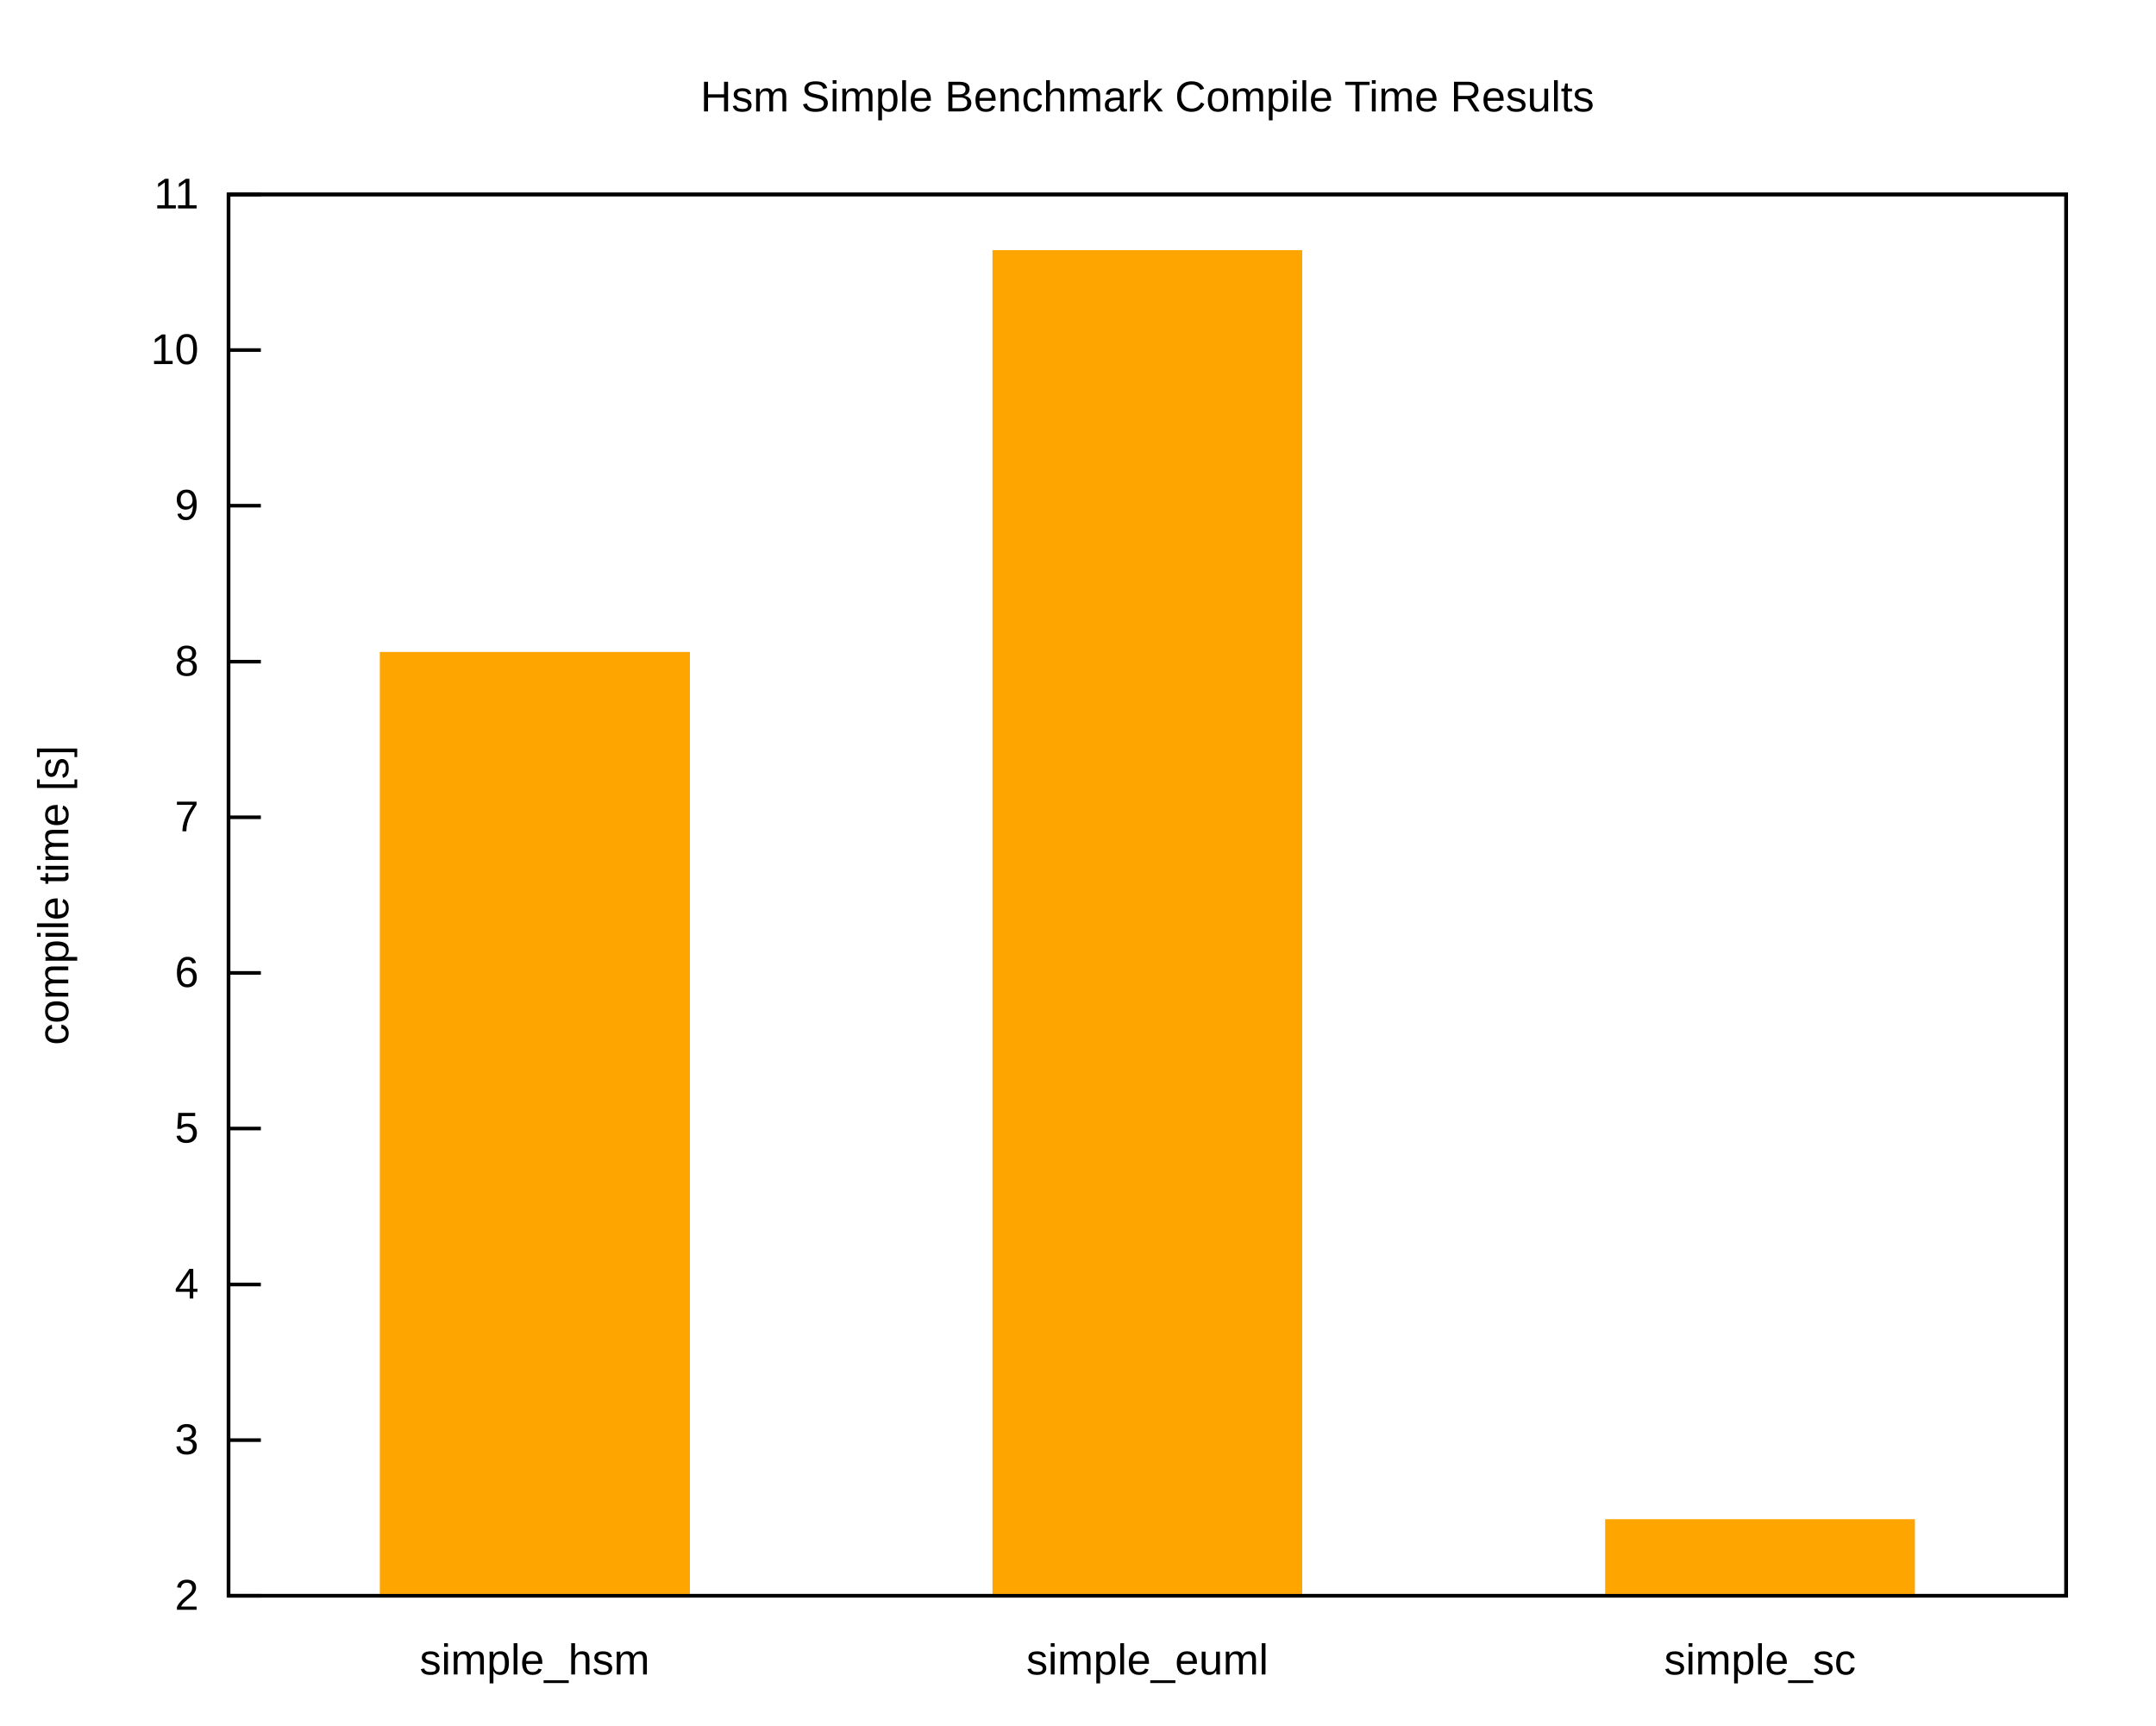
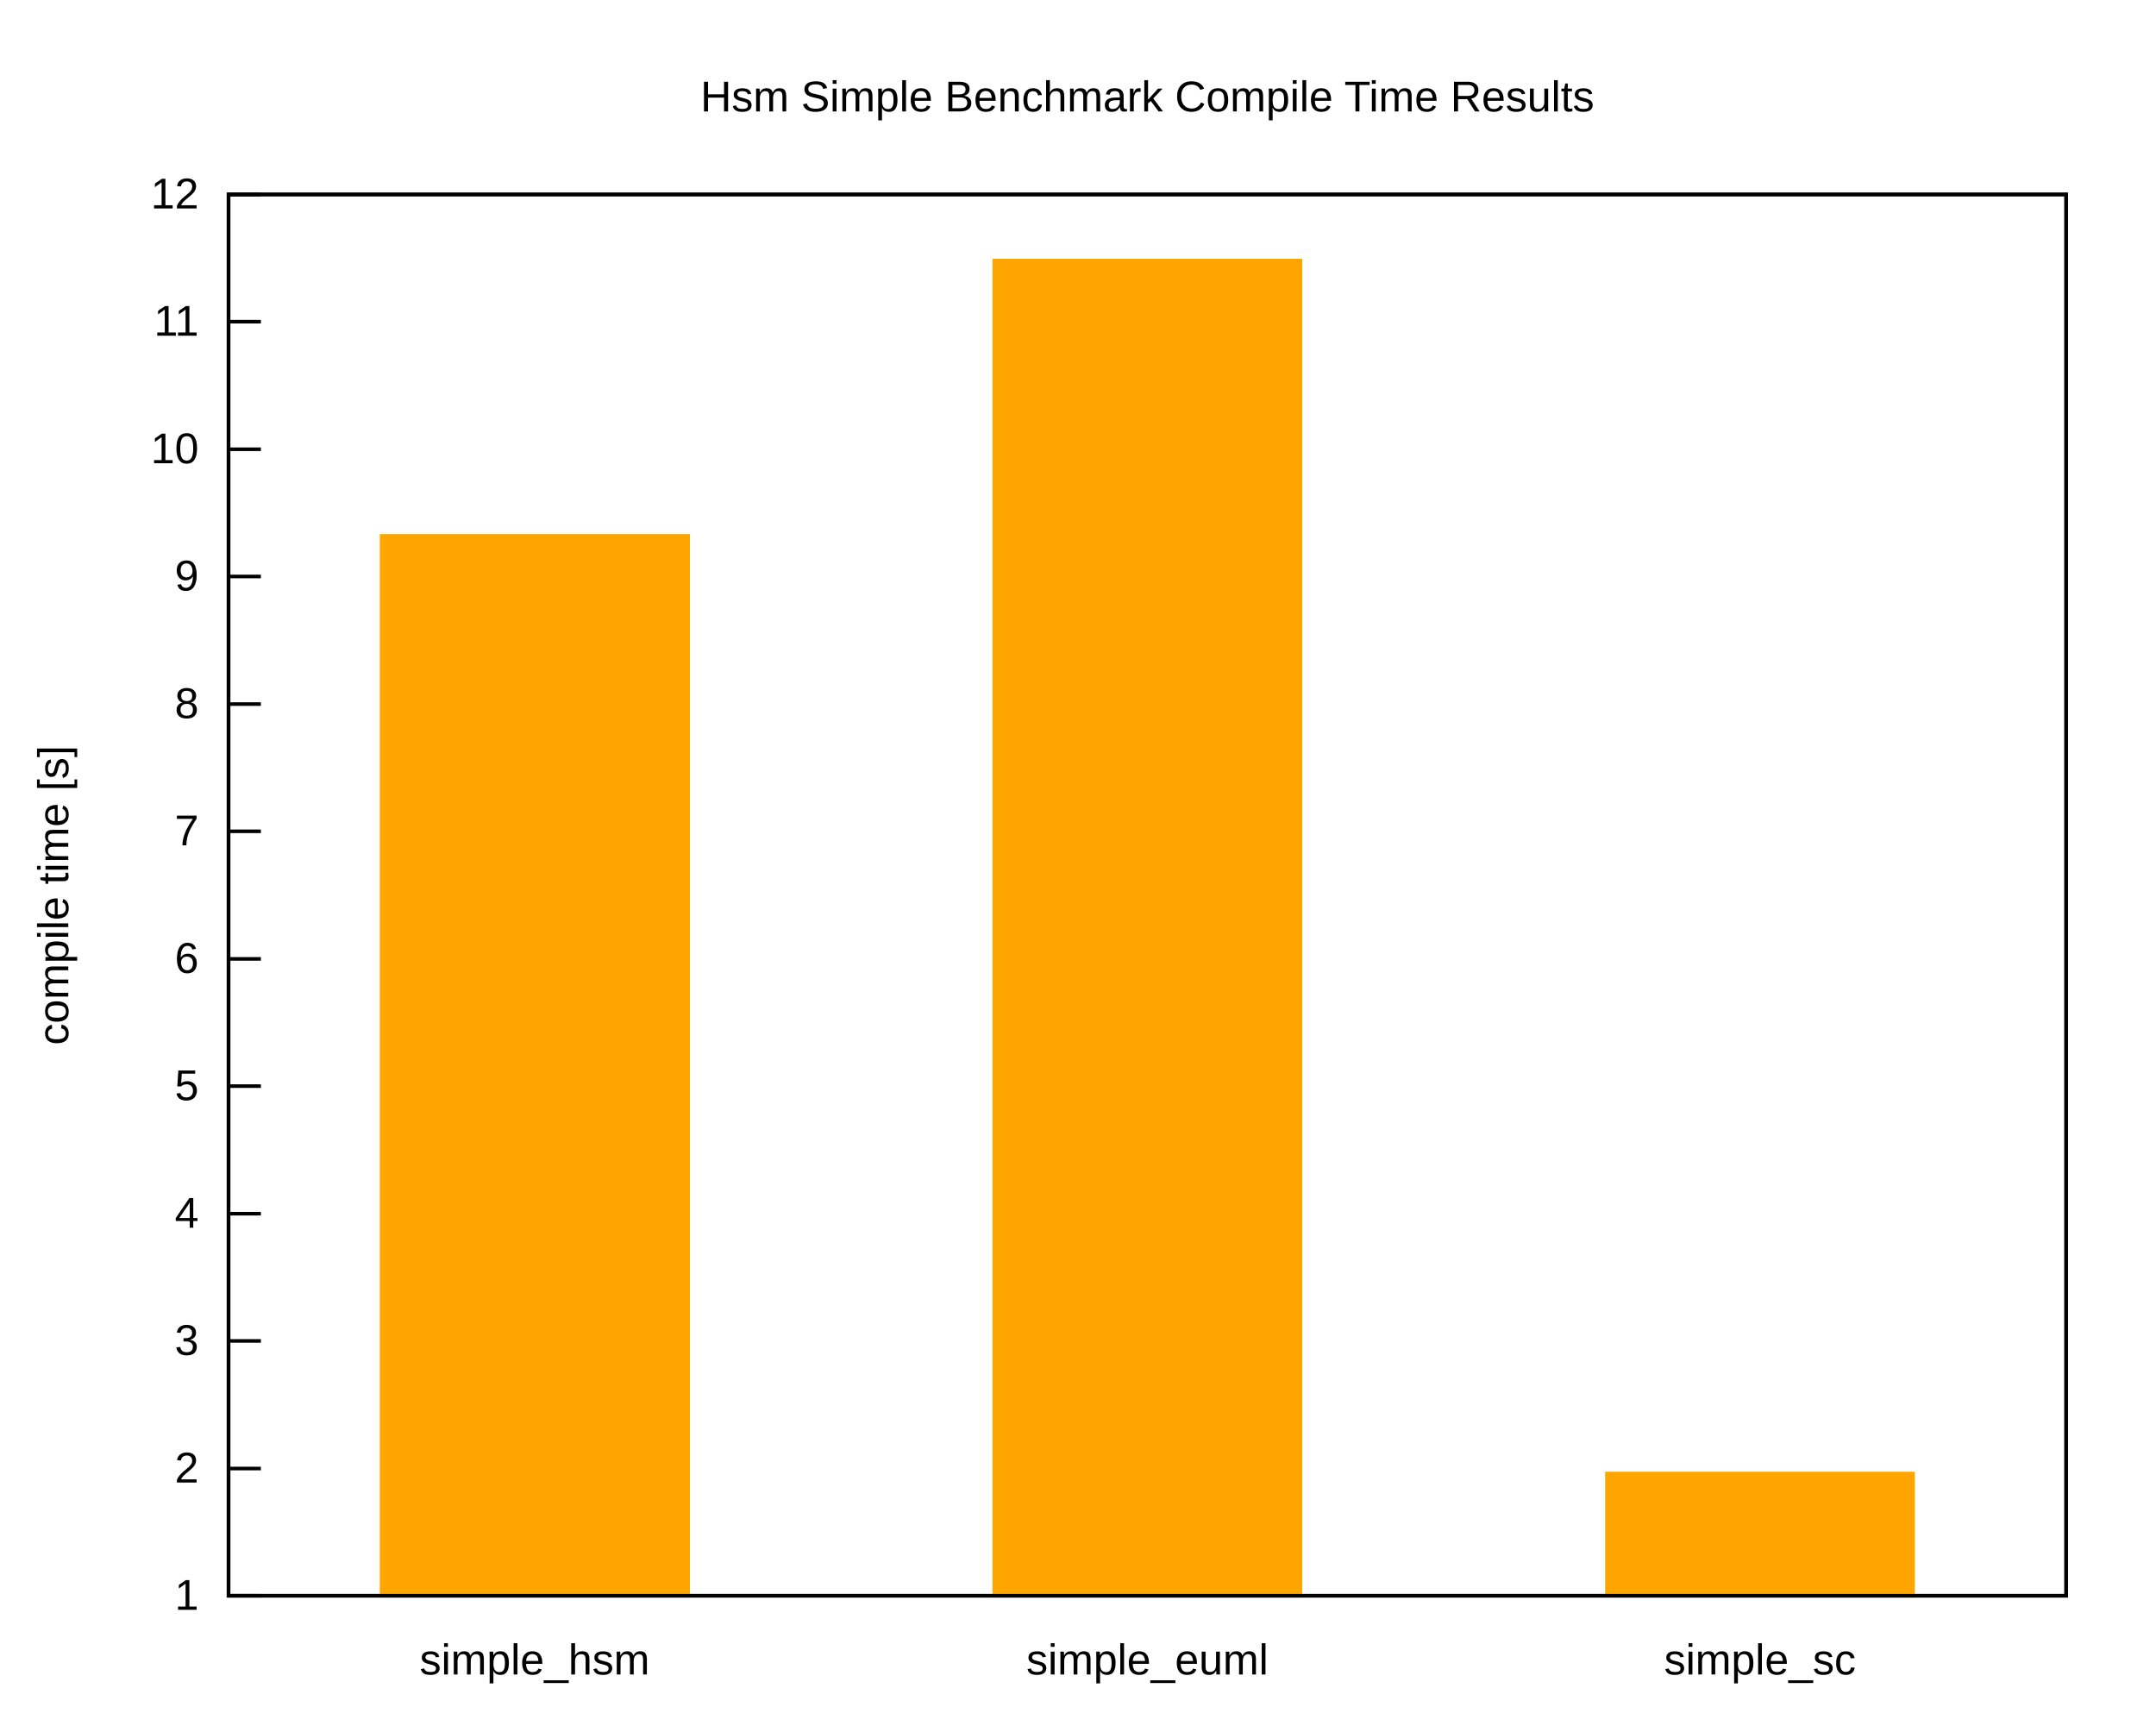
<svg xmlns="http://www.w3.org/2000/svg" xmlns:xlink="http://www.w3.org/1999/xlink" width="600" height="480" viewBox="0 0 600 480">
  <g id="gnuplot_canvas">
    <rect x="0" y="0" width="600" height="480" fill="none" />
    <defs>
      <circle id="gpDot" r="0.5" stroke-width="0.5" stroke="currentColor" />
      <path id="gpPt0" stroke-width="0.222" stroke="currentColor" d="M-1,0 h2 M0,-1 v2" />
      <path id="gpPt1" stroke-width="0.222" stroke="currentColor" d="M-1,-1 L1,1 M1,-1 L-1,1" />
      <path id="gpPt2" stroke-width="0.222" stroke="currentColor" d="M-1,0 L1,0 M0,-1 L0,1 M-1,-1 L1,1 M-1,1 L1,-1" />
      <rect id="gpPt3" stroke-width="0.222" stroke="currentColor" x="-1" y="-1" width="2" height="2" />
      <rect id="gpPt4" stroke-width="0.222" stroke="currentColor" fill="currentColor" x="-1" y="-1" width="2" height="2" />
      <circle id="gpPt5" stroke-width="0.222" stroke="currentColor" cx="0" cy="0" r="1" />
      <use xlink:href="#gpPt5" id="gpPt6" fill="currentColor" stroke="none" />
      <path id="gpPt7" stroke-width="0.222" stroke="currentColor" d="M0,-1.33 L-1.33,0.67 L1.33,0.67 z" />
      <use xlink:href="#gpPt7" id="gpPt8" fill="currentColor" stroke="none" />
      <use xlink:href="#gpPt7" id="gpPt9" stroke="currentColor" transform="rotate(180)" />
      <use xlink:href="#gpPt9" id="gpPt10" fill="currentColor" stroke="none" />
      <use xlink:href="#gpPt3" id="gpPt11" stroke="currentColor" transform="rotate(45)" />
      <use xlink:href="#gpPt11" id="gpPt12" fill="currentColor" stroke="none" />
      <path id="gpPt13" stroke-width="0.222" stroke="currentColor" d="M0,1.330 L1.265,0.411 L0.782,-1.067 L-0.782,-1.076 L-1.265,0.411 z" />
      <use xlink:href="#gpPt13" id="gpPt14" fill="currentColor" stroke="none" />
      <filter id="textbox" filterUnits="objectBoundingBox" x="0" y="0" height="1" width="1">
        <feFlood flood-color="white" flood-opacity="1" result="bgnd" />
        <feComposite in="SourceGraphic" in2="bgnd" operator="atop" />
      </filter>
      <filter id="greybox" filterUnits="objectBoundingBox" x="0" y="0" height="1" width="1">
        <feFlood flood-color="lightgrey" flood-opacity="1" result="grey" />
        <feComposite in="SourceGraphic" in2="grey" operator="atop" />
      </filter>
    </defs>
    <g fill="none" color="white" stroke="currentColor" stroke-width="1.00" stroke-linecap="butt" stroke-linejoin="miter">
</g>
    <g fill="none" color="black" stroke="currentColor" stroke-width="1.00" stroke-linecap="butt" stroke-linejoin="miter">
      <path stroke="black" d="M63.6,444.0 L72.6,444.0  " />
      <g transform="translate(55.3,447.9)" stroke="none" fill="black" font-family="Arial" font-size="12.00" text-anchor="end">
+         <text> 1</text>
+       </g>
+     </g>
+     <g fill="none" color="black" stroke="currentColor" stroke-width="1.00" stroke-linecap="butt" stroke-linejoin="miter">
+       <path stroke="black" d="M63.6,408.6 L72.6,408.6  " />
+       <g transform="translate(55.3,412.5)" stroke="none" fill="black" font-family="Arial" font-size="12.00" text-anchor="end">
        <text> 2</text>
      </g>
    </g>
    <g fill="none" color="black" stroke="currentColor" stroke-width="1.00" stroke-linecap="butt" stroke-linejoin="miter">
-       <path stroke="black" d="M63.6,400.7 L72.6,400.7  " />
-       <g transform="translate(55.3,404.6)" stroke="none" fill="black" font-family="Arial" font-size="12.00" text-anchor="end">
+       <path stroke="black" d="M63.6,373.1 L72.6,373.1  " />
+       <g transform="translate(55.3,377.0)" stroke="none" fill="black" font-family="Arial" font-size="12.00" text-anchor="end">
        <text> 3</text>
      </g>
    </g>
    <g fill="none" color="black" stroke="currentColor" stroke-width="1.00" stroke-linecap="butt" stroke-linejoin="miter">
-       <path stroke="black" d="M63.6,357.4 L72.6,357.4  " />
-       <g transform="translate(55.3,361.3)" stroke="none" fill="black" font-family="Arial" font-size="12.00" text-anchor="end">
+       <path stroke="black" d="M63.6,337.7 L72.6,337.7  " />
+       <g transform="translate(55.3,341.6)" stroke="none" fill="black" font-family="Arial" font-size="12.00" text-anchor="end">
        <text> 4</text>
      </g>
    </g>
    <g fill="none" color="black" stroke="currentColor" stroke-width="1.00" stroke-linecap="butt" stroke-linejoin="miter">
-       <path stroke="black" d="M63.6,314.0 L72.6,314.0  " />
-       <g transform="translate(55.3,317.9)" stroke="none" fill="black" font-family="Arial" font-size="12.00" text-anchor="end">
+       <path stroke="black" d="M63.6,302.2 L72.6,302.2  " />
+       <g transform="translate(55.3,306.1)" stroke="none" fill="black" font-family="Arial" font-size="12.00" text-anchor="end">
        <text> 5</text>
      </g>
    </g>
    <g fill="none" color="black" stroke="currentColor" stroke-width="1.00" stroke-linecap="butt" stroke-linejoin="miter">
-       <path stroke="black" d="M63.6,270.7 L72.6,270.7  " />
-       <g transform="translate(55.3,274.6)" stroke="none" fill="black" font-family="Arial" font-size="12.00" text-anchor="end">
+       <path stroke="black" d="M63.6,266.8 L72.6,266.8  " />
+       <g transform="translate(55.3,270.7)" stroke="none" fill="black" font-family="Arial" font-size="12.00" text-anchor="end">
        <text> 6</text>
      </g>
    </g>
    <g fill="none" color="black" stroke="currentColor" stroke-width="1.00" stroke-linecap="butt" stroke-linejoin="miter">
-       <path stroke="black" d="M63.6,227.4 L72.6,227.4  " />
-       <g transform="translate(55.3,231.3)" stroke="none" fill="black" font-family="Arial" font-size="12.00" text-anchor="end">
+       <path stroke="black" d="M63.6,231.3 L72.6,231.3  " />
+       <g transform="translate(55.3,235.2)" stroke="none" fill="black" font-family="Arial" font-size="12.00" text-anchor="end">
        <text> 7</text>
      </g>
    </g>
    <g fill="none" color="black" stroke="currentColor" stroke-width="1.00" stroke-linecap="butt" stroke-linejoin="miter">
-       <path stroke="black" d="M63.6,184.1 L72.6,184.1  " />
-       <g transform="translate(55.3,188.0)" stroke="none" fill="black" font-family="Arial" font-size="12.00" text-anchor="end">
+       <path stroke="black" d="M63.6,195.9 L72.6,195.9  " />
+       <g transform="translate(55.3,199.8)" stroke="none" fill="black" font-family="Arial" font-size="12.00" text-anchor="end">
        <text> 8</text>
      </g>
    </g>
    <g fill="none" color="black" stroke="currentColor" stroke-width="1.00" stroke-linecap="butt" stroke-linejoin="miter">
-       <path stroke="black" d="M63.6,140.7 L72.6,140.7  " />
-       <g transform="translate(55.3,144.6)" stroke="none" fill="black" font-family="Arial" font-size="12.00" text-anchor="end">
+       <path stroke="black" d="M63.6,160.4 L72.6,160.4  " />
+       <g transform="translate(55.3,164.3)" stroke="none" fill="black" font-family="Arial" font-size="12.00" text-anchor="end">
        <text> 9</text>
      </g>
    </g>
    <g fill="none" color="black" stroke="currentColor" stroke-width="1.00" stroke-linecap="butt" stroke-linejoin="miter">
-       <path stroke="black" d="M63.6,97.4 L72.6,97.4  " />
-       <g transform="translate(55.3,101.3)" stroke="none" fill="black" font-family="Arial" font-size="12.00" text-anchor="end">
+       <path stroke="black" d="M63.6,125.0 L72.6,125.0  " />
+       <g transform="translate(55.3,128.9)" stroke="none" fill="black" font-family="Arial" font-size="12.00" text-anchor="end">
        <text> 10</text>
+       </g>
+     </g>
+     <g fill="none" color="black" stroke="currentColor" stroke-width="1.00" stroke-linecap="butt" stroke-linejoin="miter">
+       <path stroke="black" d="M63.6,89.5 L72.6,89.5  " />
+       <g transform="translate(55.3,93.4)" stroke="none" fill="black" font-family="Arial" font-size="12.00" text-anchor="end">
+         <text> 11</text>
      </g>
    </g>
    <g fill="none" color="black" stroke="currentColor" stroke-width="1.00" stroke-linecap="butt" stroke-linejoin="miter">
      <path stroke="black" d="M63.6,54.1 L72.6,54.1  " />
      <g transform="translate(55.3,58.0)" stroke="none" fill="black" font-family="Arial" font-size="12.00" text-anchor="end">
-         <text> 11</text>
+         <text> 12</text>
      </g>
    </g>
    <g fill="none" color="black" stroke="currentColor" stroke-width="1.00" stroke-linecap="butt" stroke-linejoin="miter">
      <path stroke="black" d="M148.8,444.0 L148.8,435.0  " />
      <g transform="translate(148.8,465.9)" stroke="none" fill="black" font-family="Arial" font-size="12.00" text-anchor="middle">
        <text>simple_hsm</text>
      </g>
    </g>
    <g fill="none" color="black" stroke="currentColor" stroke-width="1.00" stroke-linecap="butt" stroke-linejoin="miter">
      <path stroke="black" d="M319.3,444.0 L319.3,435.0  " />
      <g transform="translate(319.3,465.9)" stroke="none" fill="black" font-family="Arial" font-size="12.00" text-anchor="middle">
        <text>simple_euml</text>
      </g>
    </g>
    <g fill="none" color="black" stroke="currentColor" stroke-width="1.00" stroke-linecap="butt" stroke-linejoin="miter">
      <path stroke="black" d="M489.8,444.0 L489.8,435.0  " />
      <g transform="translate(489.8,465.9)" stroke="none" fill="black" font-family="Arial" font-size="12.00" text-anchor="middle">
        <text>simple_sc</text>
      </g>
    </g>
    <g fill="none" color="black" stroke="currentColor" stroke-width="1.00" stroke-linecap="butt" stroke-linejoin="miter">
</g>
    <g fill="none" color="black" stroke="currentColor" stroke-width="1.00" stroke-linecap="butt" stroke-linejoin="miter">
      <path stroke="black" d="M63.6,54.1 L63.6,444.0 L575.0,444.0 L575.0,54.1 L63.6,54.1 Z  " />
    </g>
    <g fill="none" color="black" stroke="currentColor" stroke-width="1.00" stroke-linecap="butt" stroke-linejoin="miter">
      <g transform="translate(19.0,249.1) rotate(270)" stroke="none" fill="black" font-family="Arial" font-size="12.00" text-anchor="middle">
        <text>compile time [s]</text>
      </g>
    </g>
    <g fill="none" color="black" stroke="currentColor" stroke-width="1.00" stroke-linecap="butt" stroke-linejoin="miter">
      <g transform="translate(319.3,31.0)" stroke="none" fill="black" font-family="Arial" font-size="12.00" text-anchor="middle">
        <text>Hsm Simple Benchmark Compile Time Results</text>
      </g>
    </g>
    <g fill="none" color="black" stroke="currentColor" stroke-width="1.00" stroke-linecap="butt" stroke-linejoin="miter">
</g>
    <g id="gnuplot_plot_1">
      <g fill="none" color="black" stroke="currentColor" stroke-width="1.00" stroke-linecap="butt" stroke-linejoin="miter">
        <g stroke="none" shape-rendering="crispEdges">
-           <polygon fill="rgb(255, 165,   0)" points="106.2,444.0 191.6,444.0 191.6,181.8 106.2,181.8 " />
+           <polygon fill="rgb(255, 165,   0)" points="106.2,444.0 191.6,444.0 191.6,149.0 106.2,149.0 " />
        </g>
-         <path stroke="rgb(255, 165,   0)" d="M106.2,444.0 L106.2,181.9 L191.5,181.9 L191.5,444.0 L106.2,444.0 Z  " />
+         <path stroke="rgb(255, 165,   0)" d="M106.2,444.0 L106.2,149.1 L191.5,149.1 L191.5,444.0 L106.2,444.0 Z  " />
        <g stroke="none" shape-rendering="crispEdges">
-           <polygon fill="rgb(255, 165,   0)" points="276.7,444.0 362.0,444.0 362.0,70.0 276.7,70.0 " />
+           <polygon fill="rgb(255, 165,   0)" points="276.7,444.0 362.0,444.0 362.0,72.4 276.7,72.4 " />
        </g>
-         <path stroke="rgb(255, 165,   0)" d="M276.7,444.0 L276.7,70.1 L361.9,70.1 L361.9,444.0 L276.7,444.0 Z  " />
+         <path stroke="rgb(255, 165,   0)" d="M276.7,444.0 L276.7,72.5 L361.9,72.5 L361.9,444.0 L276.7,444.0 Z  " />
        <g stroke="none" shape-rendering="crispEdges">
-           <polygon fill="rgb(255, 165,   0)" points="447.2,444.0 532.5,444.0 532.5,423.1 447.2,423.1 " />
+           <polygon fill="rgb(255, 165,   0)" points="447.2,444.0 532.5,444.0 532.5,409.9 447.2,409.9 " />
        </g>
-         <path stroke="rgb(255, 165,   0)" d="M447.2,444.0 L447.2,423.2 L532.4,423.2 L532.4,444.0 L447.2,444.0 Z  " />
+         <path stroke="rgb(255, 165,   0)" d="M447.2,444.0 L447.2,410.0 L532.4,410.0 L532.4,444.0 L447.2,444.0 Z  " />
      </g>
    </g>
    <g fill="none" color="white" stroke="rgb(255, 165,   0)" stroke-width="2.00" stroke-linecap="butt" stroke-linejoin="miter">
</g>
    <g fill="none" color="black" stroke="currentColor" stroke-width="2.00" stroke-linecap="butt" stroke-linejoin="miter">
</g>
    <g fill="none" color="black" stroke="black" stroke-width="1.00" stroke-linecap="butt" stroke-linejoin="miter">
</g>
    <g fill="none" color="black" stroke="currentColor" stroke-width="1.00" stroke-linecap="butt" stroke-linejoin="miter">
      <path stroke="black" d="M63.6,54.1 L63.6,444.0 L575.0,444.0 L575.0,54.1 L63.6,54.1 Z  " />
    </g>
    <g fill="none" color="black" stroke="currentColor" stroke-width="1.00" stroke-linecap="butt" stroke-linejoin="miter">
</g>
  </g>
</svg>
